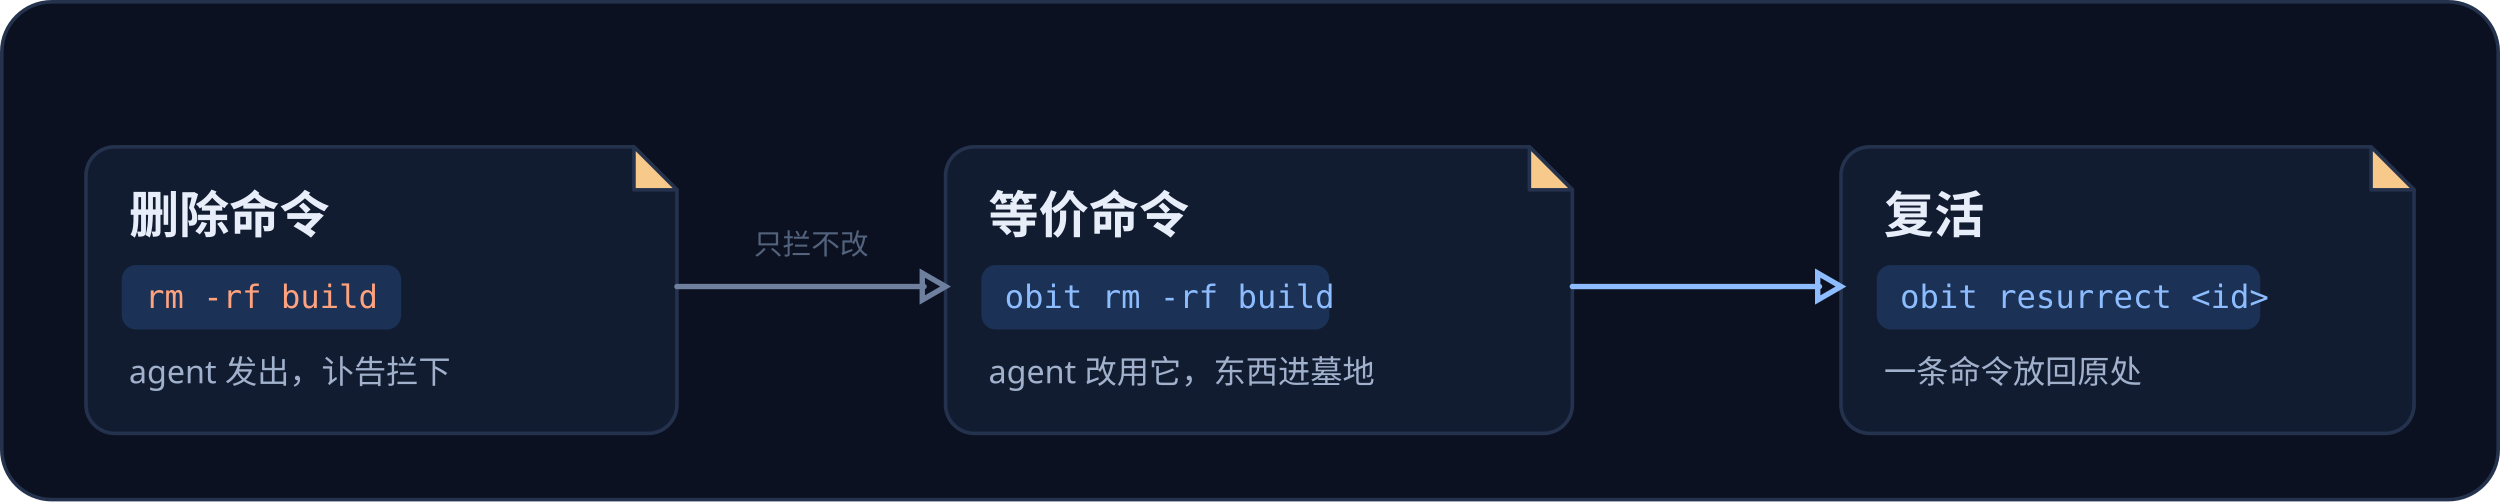
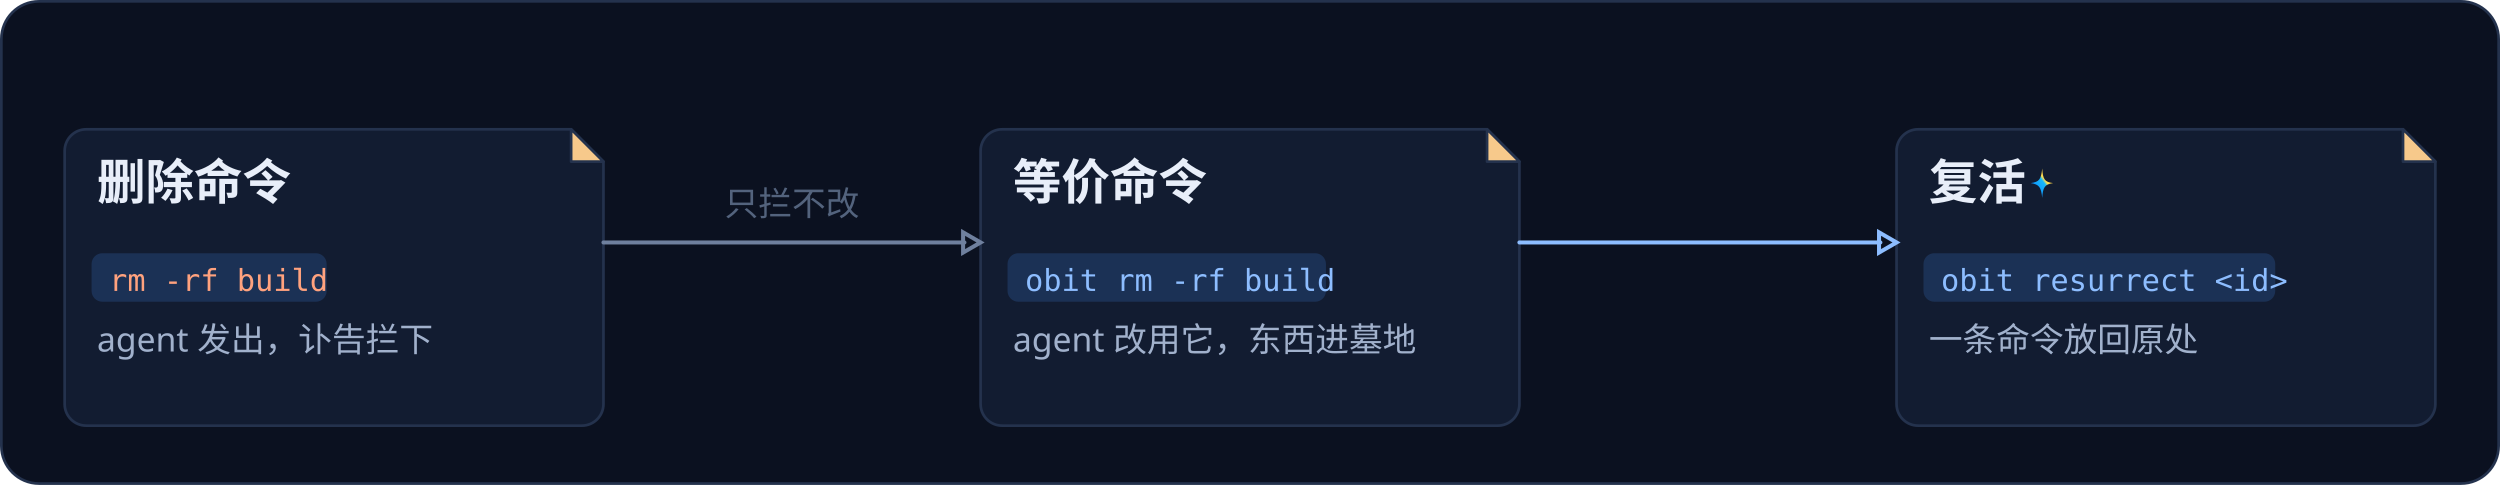
- <svg xmlns="http://www.w3.org/2000/svg" width="1396" height="280" viewBox="0 0 1396 280" role="img" aria-labelledby="title desc">
-   <rect x="1" y="1" width="1394" height="278" rx="28" fill="#0B1120" stroke="#24324D" stroke-width="2" />
+ <svg xmlns="http://www.w3.org/2000/svg" width="1856" height="360" viewBox="0 0 1856 360" role="img" aria-labelledby="title desc">
+   <defs>
+     <linearGradient id="spark" x1="0" y1="1" x2="1" y2="0">
+       <stop stop-color="#0876FF" />
+       <stop offset=".55" stop-color="#16B8FA" />
+       <stop offset=".62" stop-color="#FFE052" />
+       <stop offset="1" stop-color="#FFB329" />
+     </linearGradient>
+   </defs>
+   <rect x="1" y="1" width="1854" height="358" rx="28" fill="#0B1120" stroke="#24324D" stroke-width="2" />
  <g font-family="-apple-system, BlinkMacSystemFont, 'Segoe UI', 'Noto Sans', 'Noto Sans CJK SC', 'Noto Sans CJK TC', 'Noto Sans JP', 'Noto Sans KR', 'Noto Sans Cyrillic', 'Microsoft YaHei', 'PingFang SC', 'Hiragino Sans', 'Malgun Gothic', sans-serif">
-     <path d="M64 82H354L378 106V226A16 16 0 0 1 362 242H64A16 16 0 0 1 48 226V98A16 16 0 0 1 64 82Z" fill="#121C31" stroke="#24324D" stroke-width="2" />
-     <path d="M354 82V106H378Z" fill="#F7C98B" stroke="#24324D" stroke-width="2" stroke-linejoin="round" />
-     <text x="72" y="130" font-family="-apple-system, BlinkMacSystemFont, 'Segoe UI', 'Noto Sans', 'Noto Sans CJK SC', 'Noto Sans CJK TC', 'Noto Sans JP', 'Noto Sans KR', 'Noto Sans Cyrillic', 'Microsoft YaHei', 'PingFang SC', 'Hiragino Sans', 'Malgun Gothic', sans-serif" font-size="28" fill="#E8EEF9" font-weight="700" id="guard_title">删除命令</text>
-     <rect x="68" y="148" width="156" height="36" rx="8" fill="#1B3155" />
-     <text x="81" y="172" font-family="ui-monospace, 'Cascadia Code', 'SF Mono', Consolas, monospace" font-size="18" fill="#FFA27E">rm -rf build</text>
-     <text x="72" y="214" font-family="-apple-system, BlinkMacSystemFont, 'Segoe UI', 'Noto Sans', 'Noto Sans CJK SC', 'Noto Sans CJK TC', 'Noto Sans JP', 'Noto Sans KR', 'Noto Sans Cyrillic', 'Microsoft YaHei', 'PingFang SC', 'Hiragino Sans', 'Malgun Gothic', sans-serif" font-size="18" fill="#A1B1CC" id="guard_first">agent 发出，讣告拦下</text>
-     <path d="M544 82H854L878 106V226A16 16 0 0 1 862 242H544A16 16 0 0 1 528 226V98A16 16 0 0 1 544 82Z" fill="#121C31" stroke="#24324D" stroke-width="2" />
-     <path d="M854 82V106H878Z" fill="#F7C98B" stroke="#24324D" stroke-width="2" stroke-linejoin="round" />
-     <text x="552" y="130" font-family="-apple-system, BlinkMacSystemFont, 'Segoe UI', 'Noto Sans', 'Noto Sans CJK SC', 'Noto Sans CJK TC', 'Noto Sans JP', 'Noto Sans KR', 'Noto Sans Cyrillic', 'Microsoft YaHei', 'PingFang SC', 'Hiragino Sans', 'Malgun Gothic', sans-serif" font-size="28" fill="#E8EEF9" font-weight="700" id="guard_equiv">等价命令</text>
-     <rect x="548" y="148" width="194.3" height="36" rx="8" fill="#1B3155" />
-     <text x="561" y="172" font-family="ui-monospace, 'Cascadia Code', 'SF Mono', Consolas, monospace" font-size="18" fill="#8DBDFF">obit rm -rf build</text>
-     <text x="552" y="214" font-family="-apple-system, BlinkMacSystemFont, 'Segoe UI', 'Noto Sans', 'Noto Sans CJK SC', 'Noto Sans CJK TC', 'Noto Sans JP', 'Noto Sans KR', 'Noto Sans Cyrillic', 'Microsoft YaHei', 'PingFang SC', 'Hiragino Sans', 'Malgun Gothic', sans-serif" font-size="18" fill="#A1B1CC" id="guard_second">agent 改用它，东西进墓地</text>
-     <path d="M1044 82H1324L1348 106V226A16 16 0 0 1 1332 242H1044A16 16 0 0 1 1028 226V98A16 16 0 0 1 1044 82Z" fill="#121C31" stroke="#24324D" stroke-width="2" />
-     <path d="M1324 82V106H1348Z" fill="#F7C98B" stroke="#24324D" stroke-width="2" stroke-linejoin="round" />
-     <text x="1052" y="130" font-family="-apple-system, BlinkMacSystemFont, 'Segoe UI', 'Noto Sans', 'Noto Sans CJK SC', 'Noto Sans CJK TC', 'Noto Sans JP', 'Noto Sans KR', 'Noto Sans Cyrillic', 'Microsoft YaHei', 'PingFang SC', 'Hiragino Sans', 'Malgun Gothic', sans-serif" font-size="28" fill="#E8EEF9" font-weight="700" id="guard_res">复活</text>
-     <path id="guard-star" d="M17.6 9.4c.3 5.3 1.2 6.5 5.2 7-4 .6-4.9 2-5.2 7.1-.6-5.1-1.3-6.4-5.5-7.1 4.2-.6 4.9-1.8 5.5-7Z" fill="url(#spark)" transform="translate(1120.0 119) scale(1.55) translate(-17.5 -16.45)" />
-     <rect x="1048" y="148" width="214.1" height="36" rx="8" fill="#1B3155" />
-     <text x="1061" y="172" font-family="ui-monospace, 'Cascadia Code', 'SF Mono', Consolas, monospace" font-size="18" fill="#8DBDFF">obit resurrect &lt;id&gt;</text>
-     <text x="1052" y="214" font-family="-apple-system, BlinkMacSystemFont, 'Segoe UI', 'Noto Sans', 'Noto Sans CJK SC', 'Noto Sans CJK TC', 'Noto Sans JP', 'Noto Sans KR', 'Noto Sans Cyrillic', 'Microsoft YaHei', 'PingFang SC', 'Hiragino Sans', 'Malgun Gothic', sans-serif" font-size="18" fill="#A1B1CC" id="guard_res_note">一条命令放回原处</text>
-     <path d="M378 160H516M528 160l-13 -7.5v15Z" stroke="#6F809E" stroke-width="3" stroke-linecap="round" fill="none" />
-     <text x="453.0" y="142" font-family="-apple-system, BlinkMacSystemFont, 'Segoe UI', 'Noto Sans', 'Noto Sans CJK SC', 'Noto Sans CJK TC', 'Noto Sans JP', 'Noto Sans KR', 'Noto Sans Cyrillic', 'Microsoft YaHei', 'PingFang SC', 'Hiragino Sans', 'Malgun Gothic', sans-serif" font-size="16" fill="#53637D" text-anchor="middle">只拦不改</text>
-     <path d="M878 160H1016M1028 160l-13 -7.5v15Z" stroke="#8DBDFF" stroke-width="3" stroke-linecap="round" fill="none" />
+     <path d="M64 96H424L448 120V300A16 16 0 0 1 432 316H64A16 16 0 0 1 48 300V112A16 16 0 0 1 64 96Z" fill="#121C31" stroke="#24324D" stroke-width="2" />
+     <path d="M424 96V120H448Z" fill="#F7C98B" stroke="#24324D" stroke-width="2" stroke-linejoin="round" />
+     <text x="72" y="148" font-family="-apple-system, BlinkMacSystemFont, 'Segoe UI', 'Noto Sans', 'Noto Sans CJK SC', 'Noto Sans CJK TC', 'Noto Sans JP', 'Noto Sans KR', 'Noto Sans Cyrillic', 'Microsoft YaHei', 'PingFang SC', 'Hiragino Sans', 'Malgun Gothic', sans-serif" font-size="36.0" fill="#E8EEF9" font-weight="700" id="guard_title">删除命令</text>
+     <rect x="68" y="188" width="174.5" height="36" rx="8" fill="#1B3155" />
+     <text x="81" y="216" font-family="ui-monospace, 'Cascadia Code', 'SF Mono', Consolas, monospace" font-size="22.5" fill="#FFA27E">rm -rf build</text>
+     <text x="72" y="261" font-family="-apple-system, BlinkMacSystemFont, 'Segoe UI', 'Noto Sans', 'Noto Sans CJK SC', 'Noto Sans CJK TC', 'Noto Sans JP', 'Noto Sans KR', 'Noto Sans Cyrillic', 'Microsoft YaHei', 'PingFang SC', 'Hiragino Sans', 'Malgun Gothic', sans-serif" font-size="25.0" fill="#A1B1CC" id="guard_first">agent 发出，讣告拦下</text>
+     <path d="M744 96H1104L1128 120V300A16 16 0 0 1 1112 316H744A16 16 0 0 1 728 300V112A16 16 0 0 1 744 96Z" fill="#121C31" stroke="#24324D" stroke-width="2" />
+     <path d="M1104 96V120H1128Z" fill="#F7C98B" stroke="#24324D" stroke-width="2" stroke-linejoin="round" />
+     <text x="752" y="148" font-family="-apple-system, BlinkMacSystemFont, 'Segoe UI', 'Noto Sans', 'Noto Sans CJK SC', 'Noto Sans CJK TC', 'Noto Sans JP', 'Noto Sans KR', 'Noto Sans Cyrillic', 'Microsoft YaHei', 'PingFang SC', 'Hiragino Sans', 'Malgun Gothic', sans-serif" font-size="36.0" fill="#E8EEF9" font-weight="700" id="guard_equiv">等价命令</text>
+     <rect x="748" y="188" width="236.375" height="36" rx="8" fill="#1B3155" />
+     <text x="761" y="216" font-family="ui-monospace, 'Cascadia Code', 'SF Mono', Consolas, monospace" font-size="22.5" fill="#8DBDFF">obit rm -rf build</text>
+     <text x="752" y="261" font-family="-apple-system, BlinkMacSystemFont, 'Segoe UI', 'Noto Sans', 'Noto Sans CJK SC', 'Noto Sans CJK TC', 'Noto Sans JP', 'Noto Sans KR', 'Noto Sans Cyrillic', 'Microsoft YaHei', 'PingFang SC', 'Hiragino Sans', 'Malgun Gothic', sans-serif" font-size="25.0" fill="#A1B1CC" id="guard_second">agent 改用它，东西进墓地</text>
+     <path d="M1424 96H1784L1808 120V300A16 16 0 0 1 1792 316H1424A16 16 0 0 1 1408 300V112A16 16 0 0 1 1424 96Z" fill="#121C31" stroke="#24324D" stroke-width="2" />
+     <path d="M1784 96V120H1808Z" fill="#F7C98B" stroke="#24324D" stroke-width="2" stroke-linejoin="round" />
+     <text x="1432" y="148" font-family="-apple-system, BlinkMacSystemFont, 'Segoe UI', 'Noto Sans', 'Noto Sans CJK SC', 'Noto Sans CJK TC', 'Noto Sans JP', 'Noto Sans KR', 'Noto Sans Cyrillic', 'Microsoft YaHei', 'PingFang SC', 'Hiragino Sans', 'Malgun Gothic', sans-serif" font-size="36.0" fill="#E8EEF9" font-weight="700" id="guard_res">复活</text>
+     <path id="guard-star" d="M17.6 9.4c.3 5.3 1.2 6.5 5.2 7-4 .6-4.9 2-5.2 7.1-.6-5.1-1.3-6.4-5.5-7.1 4.2-.6 4.9-1.8 5.5-7Z" fill="url(#spark)" transform="translate(1516.0 136) scale(1.55) translate(-17.5 -16.45)" />
+     <rect x="1428" y="188" width="261.125" height="36" rx="8" fill="#1B3155" />
+     <text x="1441" y="216" font-family="ui-monospace, 'Cascadia Code', 'SF Mono', Consolas, monospace" font-size="22.5" fill="#8DBDFF">obit resurrect &lt;id&gt;</text>
+     <text x="1432" y="261" font-family="-apple-system, BlinkMacSystemFont, 'Segoe UI', 'Noto Sans', 'Noto Sans CJK SC', 'Noto Sans CJK TC', 'Noto Sans JP', 'Noto Sans KR', 'Noto Sans Cyrillic', 'Microsoft YaHei', 'PingFang SC', 'Hiragino Sans', 'Malgun Gothic', sans-serif" font-size="25.0" fill="#A1B1CC" id="guard_res_note">一条命令放回原处</text>
+     <path d="M448 180H716M728 180l-13 -7.5v15Z" stroke="#6F809E" stroke-width="3" stroke-linecap="round" fill="none" />
+     <text x="588.0" y="160.0" font-family="-apple-system, BlinkMacSystemFont, 'Segoe UI', 'Noto Sans', 'Noto Sans CJK SC', 'Noto Sans CJK TC', 'Noto Sans JP', 'Noto Sans KR', 'Noto Sans Cyrillic', 'Microsoft YaHei', 'PingFang SC', 'Hiragino Sans', 'Malgun Gothic', sans-serif" font-size="25.0" fill="#53637D" text-anchor="middle">只拦不改</text>
+     <path d="M1128 180H1396M1408 180l-13 -7.5v15Z" stroke="#8DBDFF" stroke-width="3" stroke-linecap="round" fill="none" />
  </g>
</svg>
